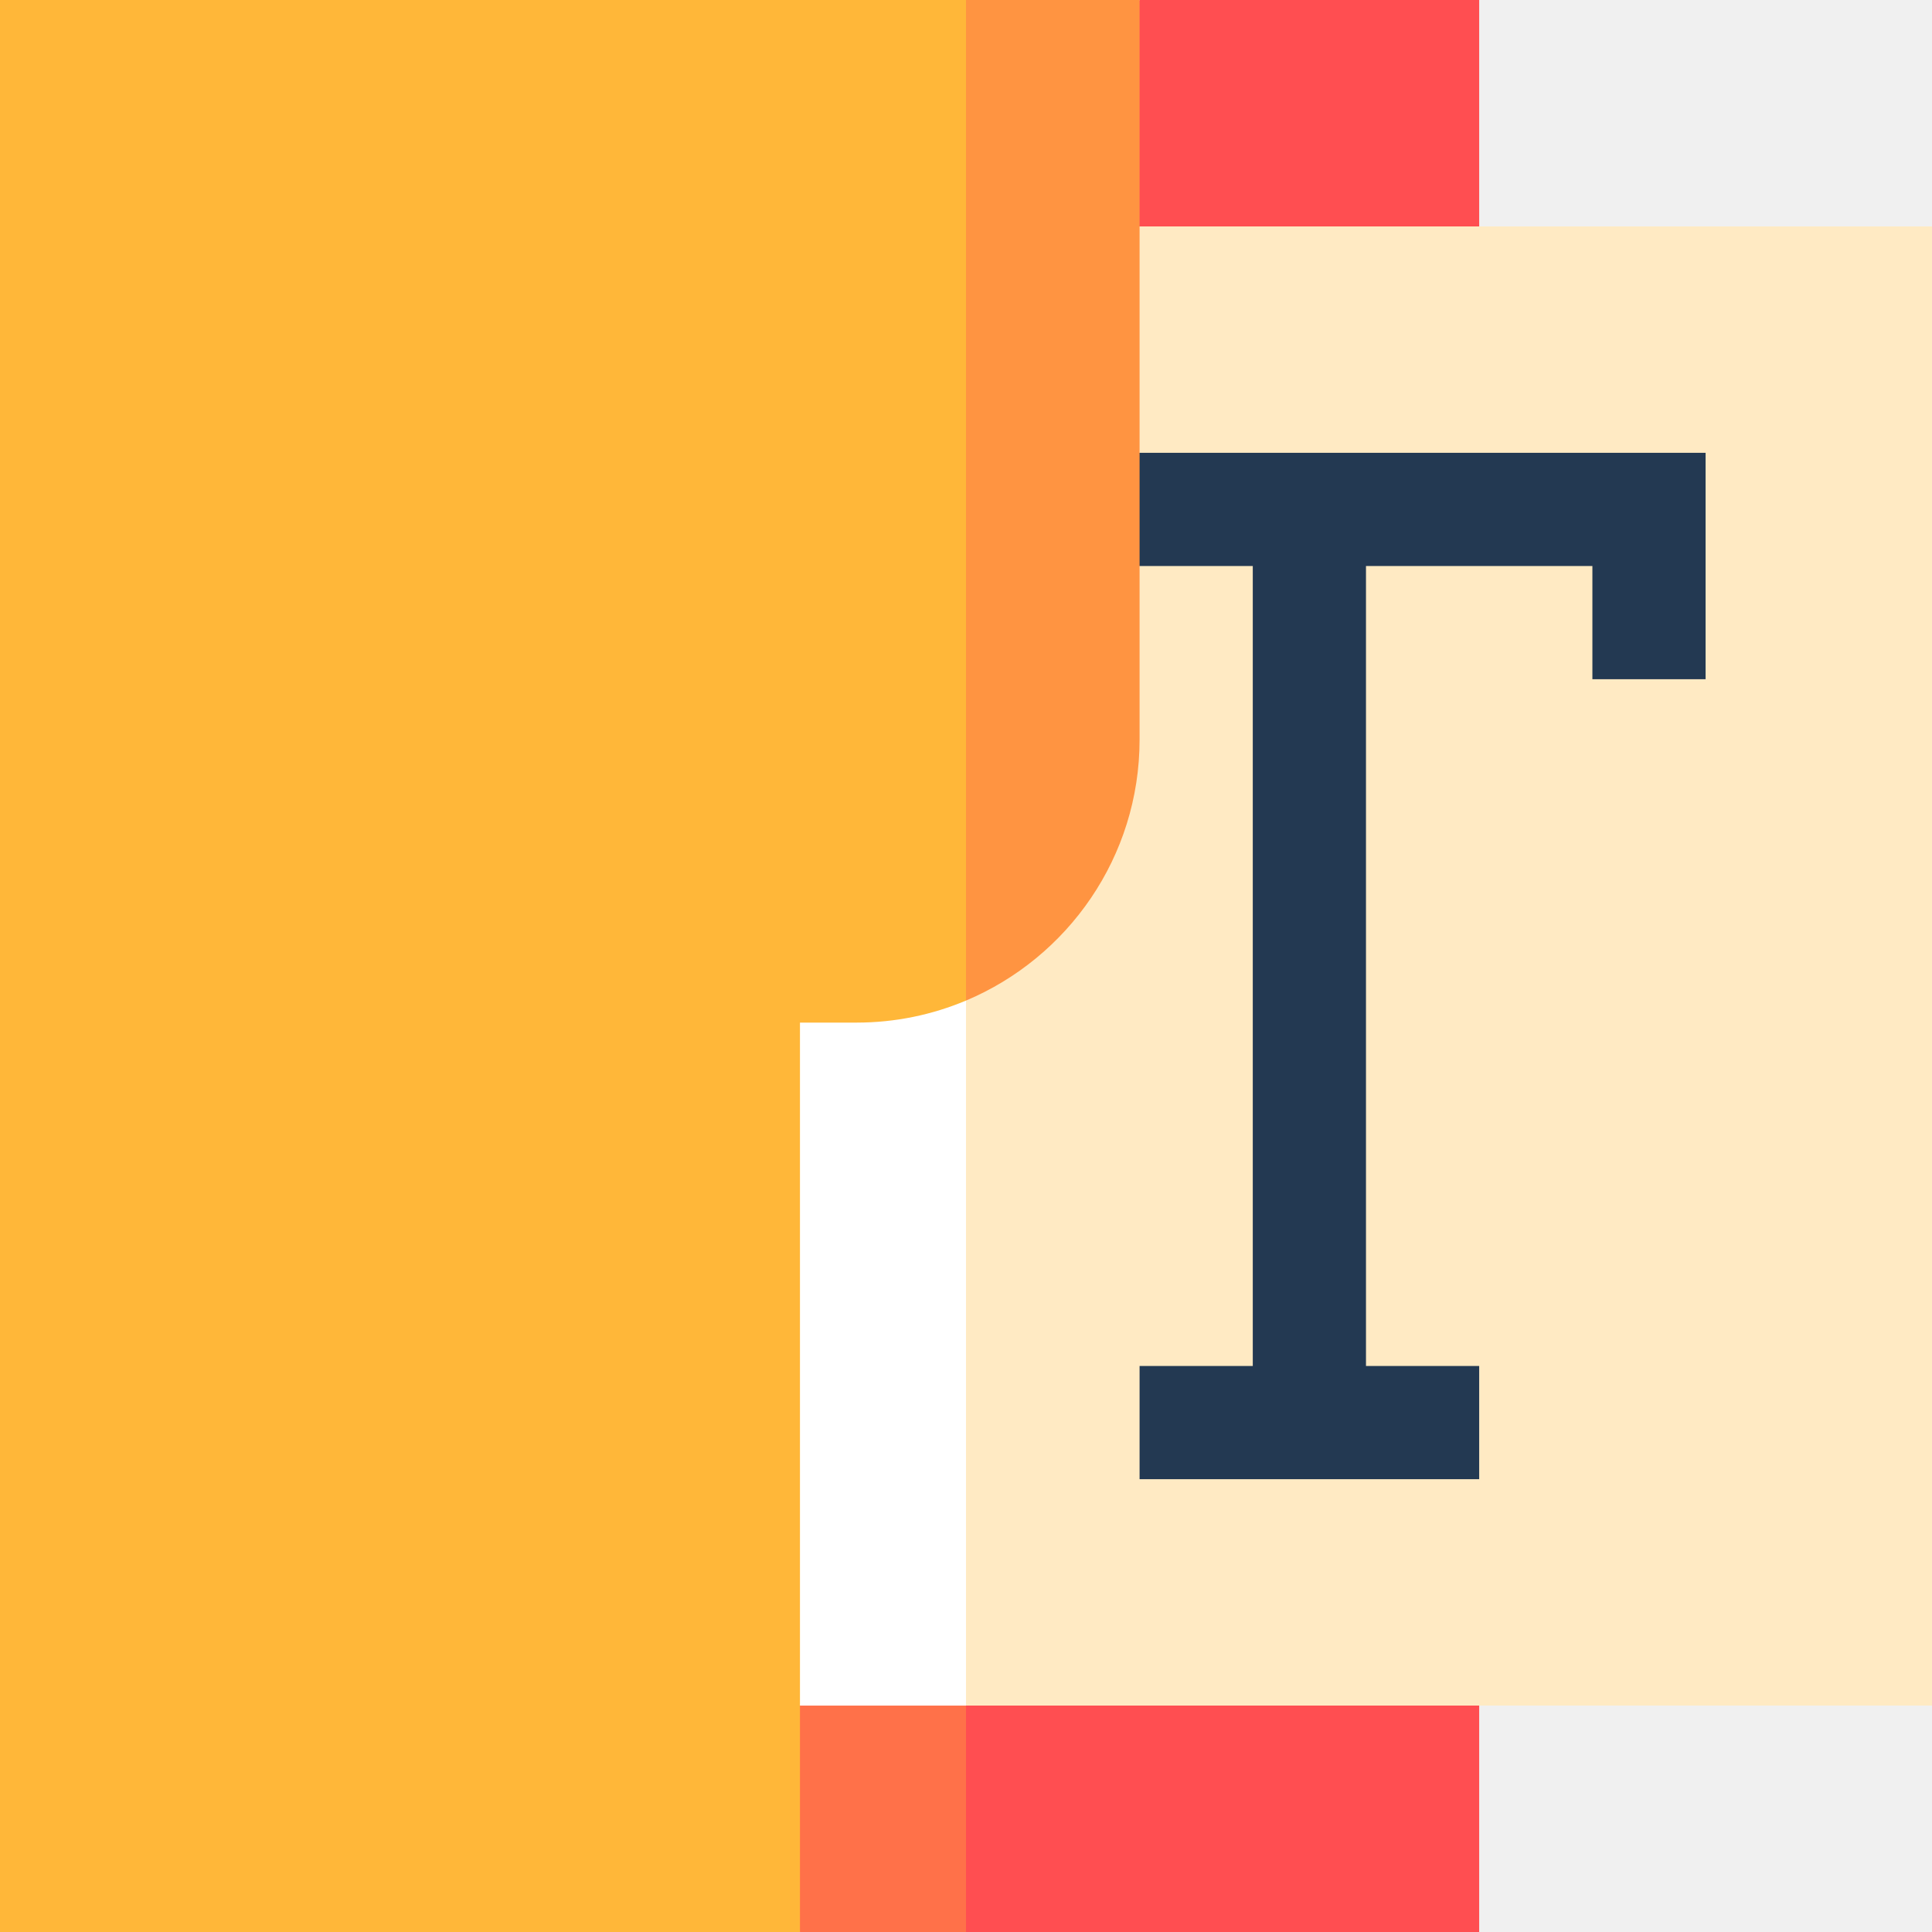
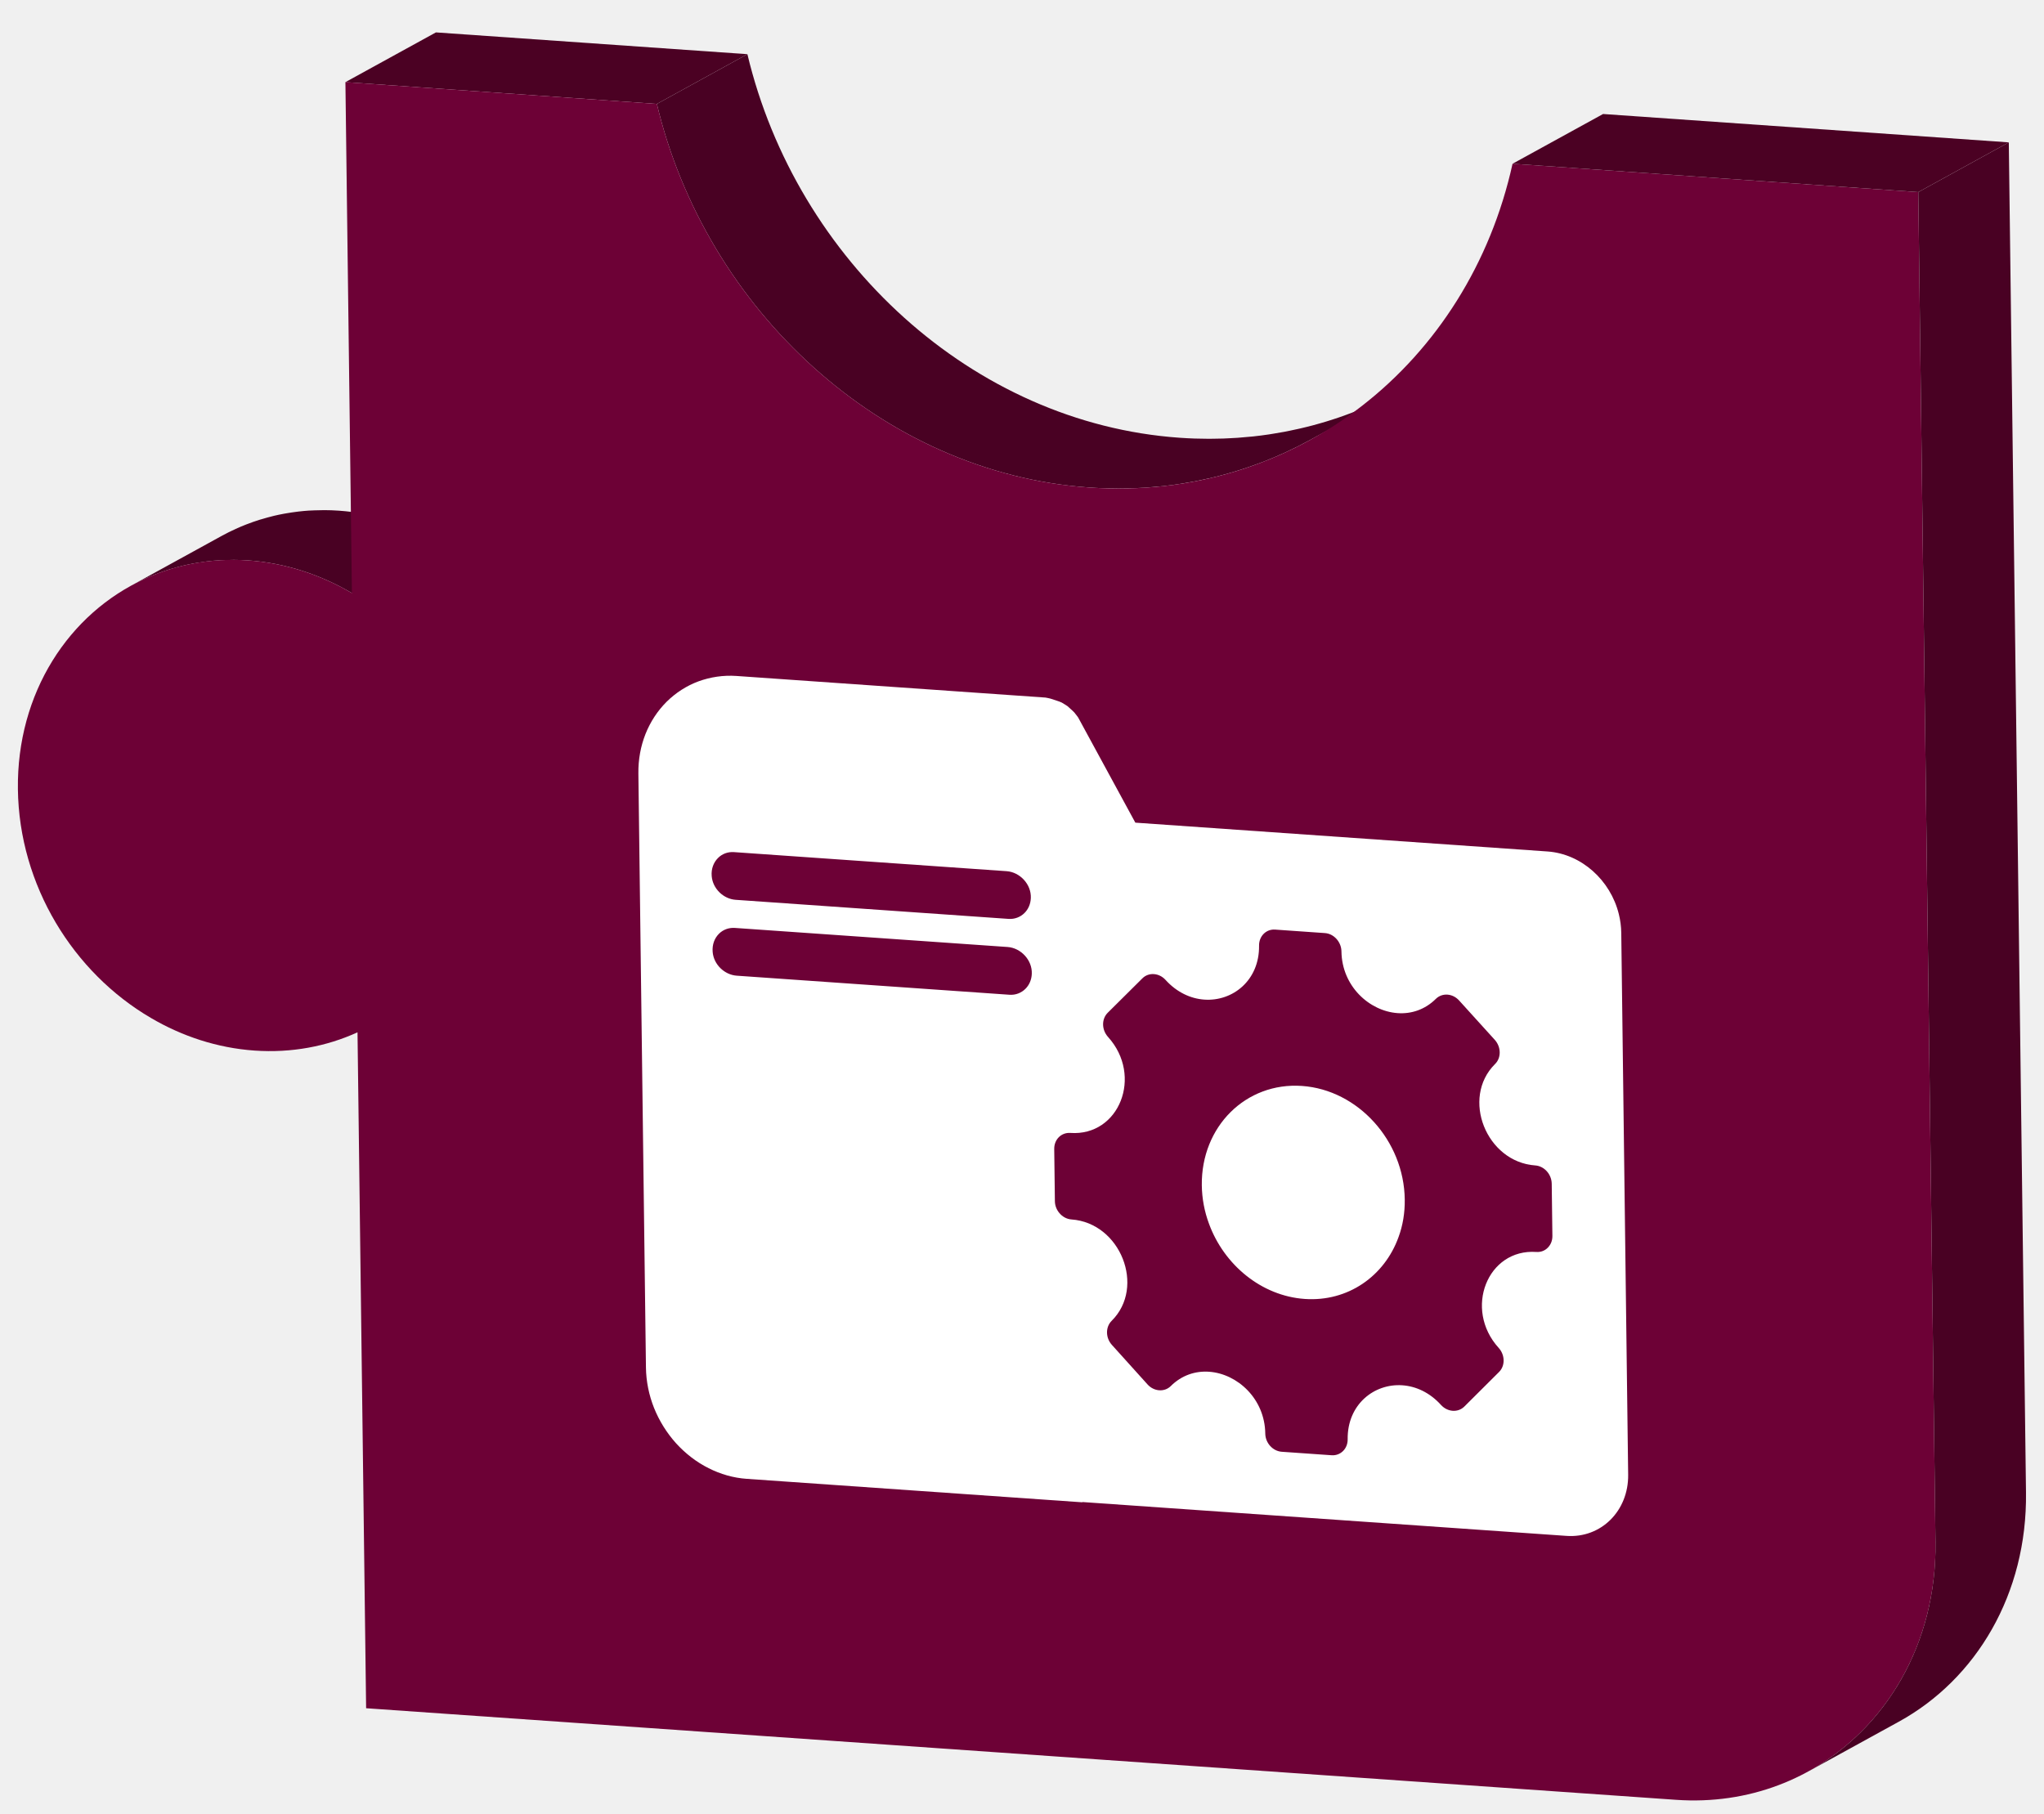
- <svg xmlns="http://www.w3.org/2000/svg" id="Capa_1" enable-background="new 0 0 512 512" height="512" viewBox="0 0 512 512" width="512">
-   <g>
-     <path d="m392 0h-90l-174 256 128 256h136z" fill="#ff4e51" />
-     <path d="m112 256 100 256h44v-450.021z" fill="#ff7149" />
-     <path d="m128 60 128 392h256v-392z" fill="#ffeac3" />
-     <path d="m128 60h128v392h-128z" fill="#fff" />
-     <path d="m227 120v30h105v212h-30v30h90v-30h-30v-212h60v30h30v-60z" fill="#233952" />
-     <path d="m256 0-60 132.581 60 132.581c26.996-11.362 46-38.083 46-69.162v-196z" fill="#ff9441" />
-     <path d="m0 0v512h212v-241h15c10.276 0 20.074-2.081 29-5.838v-265.162z" fill="#ffb739" />
+ <svg xmlns="http://www.w3.org/2000/svg" version="1.1" id="svg2" xml:space="preserve" width="664.223" height="589.389" viewBox="0 0 664.223 589.389">
+   <defs id="defs6">
+     <clipPath clipPathUnits="userSpaceOnUse" id="clipPath18">
+       <path d="M 0,442.042 H 498.167 V 0 H 0 Z" id="path16" />
+     </clipPath>
+     <clipPath clipPathUnits="userSpaceOnUse" id="clipPath50">
+       <path d="m 188.516,131.215 158.7,-11.097 -1.653,129.806 -158.7,11.097 z" id="path48" />
+     </clipPath>
+   </defs>
+   <g id="g10" transform="matrix(1.333333,0,0,-1.333333,0,589.3893)">
+     <g id="g12" transform="matrix(1.507678,0,0,1.507678,-126.4667,-114.5697)">
+       <g id="g14" clip-path="url(#clipPath18)">
+         <g id="g20" transform="translate(138.6375,286.6234)">
+           <path d="M 0,0 C -0.786,0.055 -1.566,0.081 -2.341,0.084 -2.598,0.085 -2.851,0.071 -3.107,0.067 -3.621,0.058 -4.135,0.048 -4.644,0.017 -4.709,0.013 -4.776,0.015 -4.842,0.011 -5.387,-0.025 -5.927,-0.078 -6.465,-0.139 -6.588,-0.153 -6.71,-0.171 -6.834,-0.186 -7.37,-0.253 -7.902,-0.333 -8.429,-0.424 c -0.137,-0.024 -0.274,-0.045 -0.409,-0.07 -0.546,-0.101 -1.088,-0.211 -1.623,-0.338 -0.048,-0.011 -0.093,-0.027 -0.141,-0.038 -0.616,-0.149 -1.224,-0.319 -1.826,-0.5 -0.107,-0.032 -0.217,-0.057 -0.324,-0.091 -0.707,-0.22 -1.403,-0.465 -2.089,-0.73 -0.028,-0.011 -0.057,-0.019 -0.085,-0.03 -0.583,-0.227 -1.159,-0.47 -1.726,-0.729 -0.764,-0.345 -1.512,-0.719 -2.244,-1.119 -0.023,-0.012 -0.045,-0.024 -0.067,-0.037 l -14.633,-8.041 c 0.753,0.414 1.524,0.8 2.311,1.156 0.594,0.271 1.199,0.522 1.812,0.758 0.686,0.265 1.381,0.511 2.088,0.731 0.107,0.033 0.217,0.058 0.323,0.091 0.603,0.181 1.211,0.351 1.828,0.499 0.582,0.141 1.17,0.266 1.763,0.377 0.136,0.025 0.273,0.046 0.409,0.07 0.527,0.091 1.059,0.17 1.595,0.237 0.124,0.016 0.246,0.034 0.369,0.048 0.602,0.068 1.209,0.119 1.821,0.156 0.509,0.031 1.024,0.041 1.539,0.049 0.256,0.005 0.508,0.019 0.765,0.018 0.774,-0.004 1.554,-0.029 2.34,-0.084 5.993,-0.419 11.695,-2.304 16.766,-5.287 l 14.633,8.042 C 11.695,-2.303 5.993,-0.419 0,0" style="fill:#490123;fill-opacity:1;fill-rule:nonzero;stroke:none" id="path22" />
+         </g>
+         <g id="g24" transform="translate(139.7186,355.9055)">
+           <path d="M 0,0 14.633,8.041 64.982,4.521 50.349,-3.521 Z" style="fill:#4b0123;fill-opacity:1;fill-rule:nonzero;stroke:none" id="path26" />
+         </g>
+         <g id="g28" transform="translate(308.3534,305.0721)">
+           <path d="m 0,0 c -0.112,-0.056 -0.226,-0.108 -0.339,-0.164 -0.526,-0.262 -1.056,-0.52 -1.59,-0.767 -0.23,-0.107 -0.464,-0.207 -0.696,-0.311 -0.422,-0.189 -0.845,-0.378 -1.272,-0.558 -0.265,-0.112 -0.533,-0.218 -0.8,-0.327 -0.393,-0.16 -0.787,-0.318 -1.184,-0.47 -0.329,-0.126 -0.661,-0.247 -0.994,-0.367 -0.367,-0.134 -0.734,-0.267 -1.104,-0.394 -0.335,-0.115 -0.671,-0.224 -1.008,-0.333 -0.374,-0.121 -0.747,-0.242 -1.124,-0.356 -0.34,-0.103 -0.682,-0.202 -1.024,-0.299 -0.378,-0.108 -0.757,-0.215 -1.138,-0.316 -0.347,-0.092 -0.696,-0.18 -1.045,-0.266 -0.359,-0.089 -0.719,-0.176 -1.08,-0.258 -0.512,-0.118 -1.027,-0.226 -1.543,-0.331 -0.306,-0.062 -0.611,-0.127 -0.918,-0.185 -0.584,-0.11 -1.172,-0.208 -1.762,-0.302 -0.241,-0.038 -0.481,-0.083 -0.723,-0.118 -0.832,-0.124 -1.67,-0.232 -2.513,-0.324 -0.148,-0.016 -0.298,-0.025 -0.446,-0.04 -0.697,-0.071 -1.398,-0.134 -2.102,-0.183 -0.433,-0.03 -0.868,-0.05 -1.303,-0.071 -0.328,-0.017 -0.655,-0.037 -0.985,-0.048 -0.468,-0.016 -0.938,-0.021 -1.409,-0.027 -0.31,-0.004 -0.62,-0.014 -0.931,-0.014 -0.525,0 -1.052,0.014 -1.58,0.026 -0.261,0.007 -0.519,0.006 -0.78,0.015 -0.791,0.028 -1.585,0.069 -2.382,0.125 -33.477,2.34 -61.942,28.725 -69.878,62.017 l -14.633,-8.041 c 7.936,-33.292 36.401,-59.677 69.878,-62.018 0.797,-0.055 1.591,-0.096 2.382,-0.124 0.258,-0.009 0.514,-0.009 0.772,-0.015 0.531,-0.013 1.062,-0.026 1.59,-0.026 0.31,0 0.618,0.009 0.927,0.013 0.47,0.007 0.941,0.011 1.409,0.027 0.333,0.012 0.662,0.032 0.994,0.049 0.36,0.018 0.724,0.029 1.083,0.053 0.071,0.004 0.142,0.013 0.213,0.018 0.708,0.049 1.412,0.112 2.113,0.183 0.144,0.015 0.29,0.024 0.434,0.04 0.844,0.091 1.681,0.2 2.514,0.323 0.243,0.036 0.482,0.081 0.723,0.119 0.59,0.094 1.178,0.192 1.762,0.302 0.308,0.058 0.614,0.123 0.921,0.185 0.514,0.105 1.028,0.213 1.538,0.33 0.139,0.032 0.282,0.057 0.421,0.09 0.223,0.053 0.442,0.114 0.664,0.169 0.348,0.086 0.696,0.174 1.042,0.266 0.38,0.101 0.758,0.207 1.135,0.315 0.344,0.098 0.687,0.196 1.028,0.3 0.376,0.114 0.749,0.234 1.122,0.355 0.337,0.109 0.674,0.219 1.009,0.334 0.371,0.127 0.739,0.26 1.107,0.394 0.331,0.12 0.661,0.24 0.989,0.366 0.112,0.042 0.225,0.08 0.336,0.124 0.285,0.111 0.566,0.231 0.849,0.346 0.268,0.109 0.537,0.216 0.803,0.328 0.424,0.179 0.843,0.366 1.262,0.554 0.235,0.106 0.472,0.207 0.705,0.315 0.528,0.245 1.051,0.499 1.571,0.757 0.119,0.059 0.24,0.115 0.359,0.174 0.613,0.31 1.222,0.63 1.824,0.959 0.044,0.023 0.087,0.047 0.13,0.071 L 1.956,1.03 C 1.311,0.676 0.658,0.332 0,0" style="fill:#490123;fill-opacity:1;fill-rule:nonzero;stroke:none" id="path30" />
+         </g>
+         <g id="g32" transform="translate(393.979,338.1259)">
+           <path d="m 0,0 2.78,-218.284 c 0.314,-24.645 -18.458,-43.287 -41.927,-41.646 l -211.765,14.808 -1.392,109.278 c -5.004,-2.278 -10.668,-3.368 -16.661,-2.949 -5.984,0.419 -11.686,2.303 -16.757,5.286 -12.529,7.329 -21.284,21.408 -21.482,36.964 -0.198,15.547 8.213,28.453 20.577,34.05 5.004,2.278 10.668,3.368 16.653,2.949 5.993,-0.419 11.695,-2.303 16.766,-5.286 l -1.052,82.61 50.349,-3.521 c 7.935,-33.292 36.401,-59.677 69.877,-62.018 33.477,-2.34 61.346,20.105 68.447,52.345 z" style="fill:#6d0136;fill-opacity:1;fill-rule:nonzero;stroke:none" id="path34" />
+         </g>
+         <g id="g36" transform="translate(408.6119,346.1672)">
+           <path d="m 0,0 -14.633,-8.041 2.78,-218.284 c 0.209,-16.428 -8.062,-30.189 -20.552,-37.053 l 14.633,8.042 c 12.49,6.863 20.761,20.624 20.552,37.052 z" style="fill:#490123;fill-opacity:1;fill-rule:nonzero;stroke:none" id="path38" />
+         </g>
+         <g id="g40" transform="translate(328.3917,342.7122)">
+           <path d="M 0,0 14.633,8.041 80.22,3.455 65.587,-4.586 Z" style="fill:#4b0123;fill-opacity:1;fill-rule:nonzero;stroke:none" id="path42" />
+         </g>
+       </g>
+     </g>
+     <g id="g44" transform="matrix(1.507678,0,0,1.507678,-126.4667,-114.5697)">
+       <g id="g46" clip-path="url(#clipPath50)">
+         <g id="g52" transform="translate(252.8777,256.4049)">
+           <path d="m 0,0 -49.947,3.493 c -2.154,0.15 -4.218,-0.18 -6.119,-0.865 -1.942,-0.717 -3.703,-1.859 -5.166,-3.304 -1.456,-1.454 -2.631,-3.227 -3.426,-5.237 -0.762,-1.934 -1.171,-4.085 -1.141,-6.364 l 1.223,-96.037 c 0.028,-2.261 0.492,-4.482 1.305,-6.526 0.848,-2.116 2.07,-4.065 3.565,-5.726 1.504,-1.652 3.297,-3.043 5.26,-4.024 1.922,-0.97 3.998,-1.572 6.152,-1.723 l 54.264,-3.794 -10e-4,0.044 78.277,-5.474 c 5.574,-0.39 10.032,4.037 9.957,9.897 l -1.116,87.598 c -0.013,1.047 -0.152,2.068 -0.399,3.052 -1.342,5.439 -6.019,9.722 -11.526,10.107 L 14.536,-20.224 5.3,-3.236 5.172,-3.052 5.079,-2.931 4.679,-2.419 4.424,-2.164 3.577,-1.393 3.231,-1.167 2.64,-0.809 2.261,-0.65 1.975,-0.551 0.823,-0.172 0.613,-0.122 0.243,-0.043 0,0 m -50.08,-32.698 c -1.953,0.136 -3.708,1.789 -3.868,3.848 -0.099,1.176 0.315,2.211 1.026,2.917 0.653,0.658 1.562,1.016 2.584,0.945 l 44.072,-3.082 c 2.128,-0.149 4.004,-2.109 3.907,-4.344 -0.038,-0.973 -0.421,-1.825 -1.033,-2.424 -0.653,-0.649 -1.57,-1.015 -2.575,-0.945 l -44.113,3.085 m 75.762,-16.135 c 4.579,-0.32 8.925,3.097 8.854,8.723 -0.02,1.531 1.138,2.699 2.596,2.597 l 8.055,-0.564 c 1.442,-0.1 2.648,-1.433 2.667,-2.964 0.072,-5.625 4.513,-9.658 9.086,-9.977 2.187,-0.153 4.402,0.542 6.186,2.316 0.513,0.5 1.186,0.721 1.862,0.674 0.676,-0.047 1.354,-0.363 1.876,-0.935 l 5.767,-6.364 c 1.054,-1.163 1.076,-2.932 0.05,-3.924 -5.532,-5.494 -1.414,-15.839 6.498,-16.392 1.459,-0.102 2.648,-1.425 2.667,-2.964 l 0.108,-8.438 c 0.01,-0.766 -0.275,-1.423 -0.738,-1.891 -0.471,-0.486 -1.121,-0.748 -1.859,-0.697 -7.912,0.554 -11.773,-9.242 -6.091,-15.503 1.053,-1.154 1.075,-2.923 0.05,-3.915 l -5.615,-5.594 c -0.513,-0.496 -1.185,-0.715 -1.859,-0.668 -0.675,0.048 -1.353,0.361 -1.88,0.93 -1.832,2.032 -4.07,3.041 -6.256,3.194 -4.573,0.32 -8.919,-3.105 -8.847,-8.731 0.019,-1.531 -1.155,-2.68 -2.597,-2.579 l -8.055,0.563 c -1.458,0.102 -2.647,1.416 -2.667,2.947 -0.071,5.63 -4.51,9.671 -9.087,9.991 -2.19,0.153 -4.411,-0.545 -6.201,-2.329 -0.505,-0.496 -1.178,-0.715 -1.855,-0.668 -0.677,0.047 -1.357,0.361 -1.875,0.929 l -5.759,6.389 c -1.053,1.146 -1.076,2.906 -0.05,3.916 5.516,5.477 1.414,15.829 -6.498,16.383 -0.779,0.054 -1.48,0.455 -1.964,1.043 -0.443,0.523 -0.711,1.192 -0.72,1.914 l -0.107,8.437 c -0.02,1.54 1.146,2.698 2.613,2.596 7.912,-0.554 11.765,9.233 6.091,15.511 -1.053,1.164 -1.075,2.906 -0.05,3.924 l 5.607,5.568 c 0.505,0.501 1.178,0.722 1.855,0.675 0.677,-0.047 1.357,-0.363 1.875,-0.935 1.838,-2.028 4.079,-3.035 6.267,-3.188 m -75.59,3.868 c -1.953,0.137 -3.724,1.79 -3.884,3.85 -0.099,1.185 0.307,2.22 1.026,2.934 0.654,0.649 1.562,1.008 2.584,0.936 l 44.072,-3.082 c 2.128,-0.148 4.004,-2.108 3.907,-4.343 -0.038,-0.964 -0.421,-1.825 -1.033,-2.424 -0.653,-0.649 -1.569,-1.025 -2.575,-0.954 l -44.097,3.083 m 91.382,-17.826 c -9.061,0.633 -16.314,-6.56 -16.193,-16.063 0.028,-2.164 0.431,-4.25 1.151,-6.19 2.43,-6.666 8.481,-11.696 15.48,-12.185 6.999,-0.489 12.908,3.704 15.173,10.007 0.688,1.868 1.03,3.901 1.003,6.074 -0.121,9.503 -7.562,17.724 -16.614,18.357" style="fill:#ffffff;fill-opacity:1;fill-rule:nonzero;stroke:none" id="path54" />
+         </g>
+       </g>
+     </g>
  </g>
</svg>
